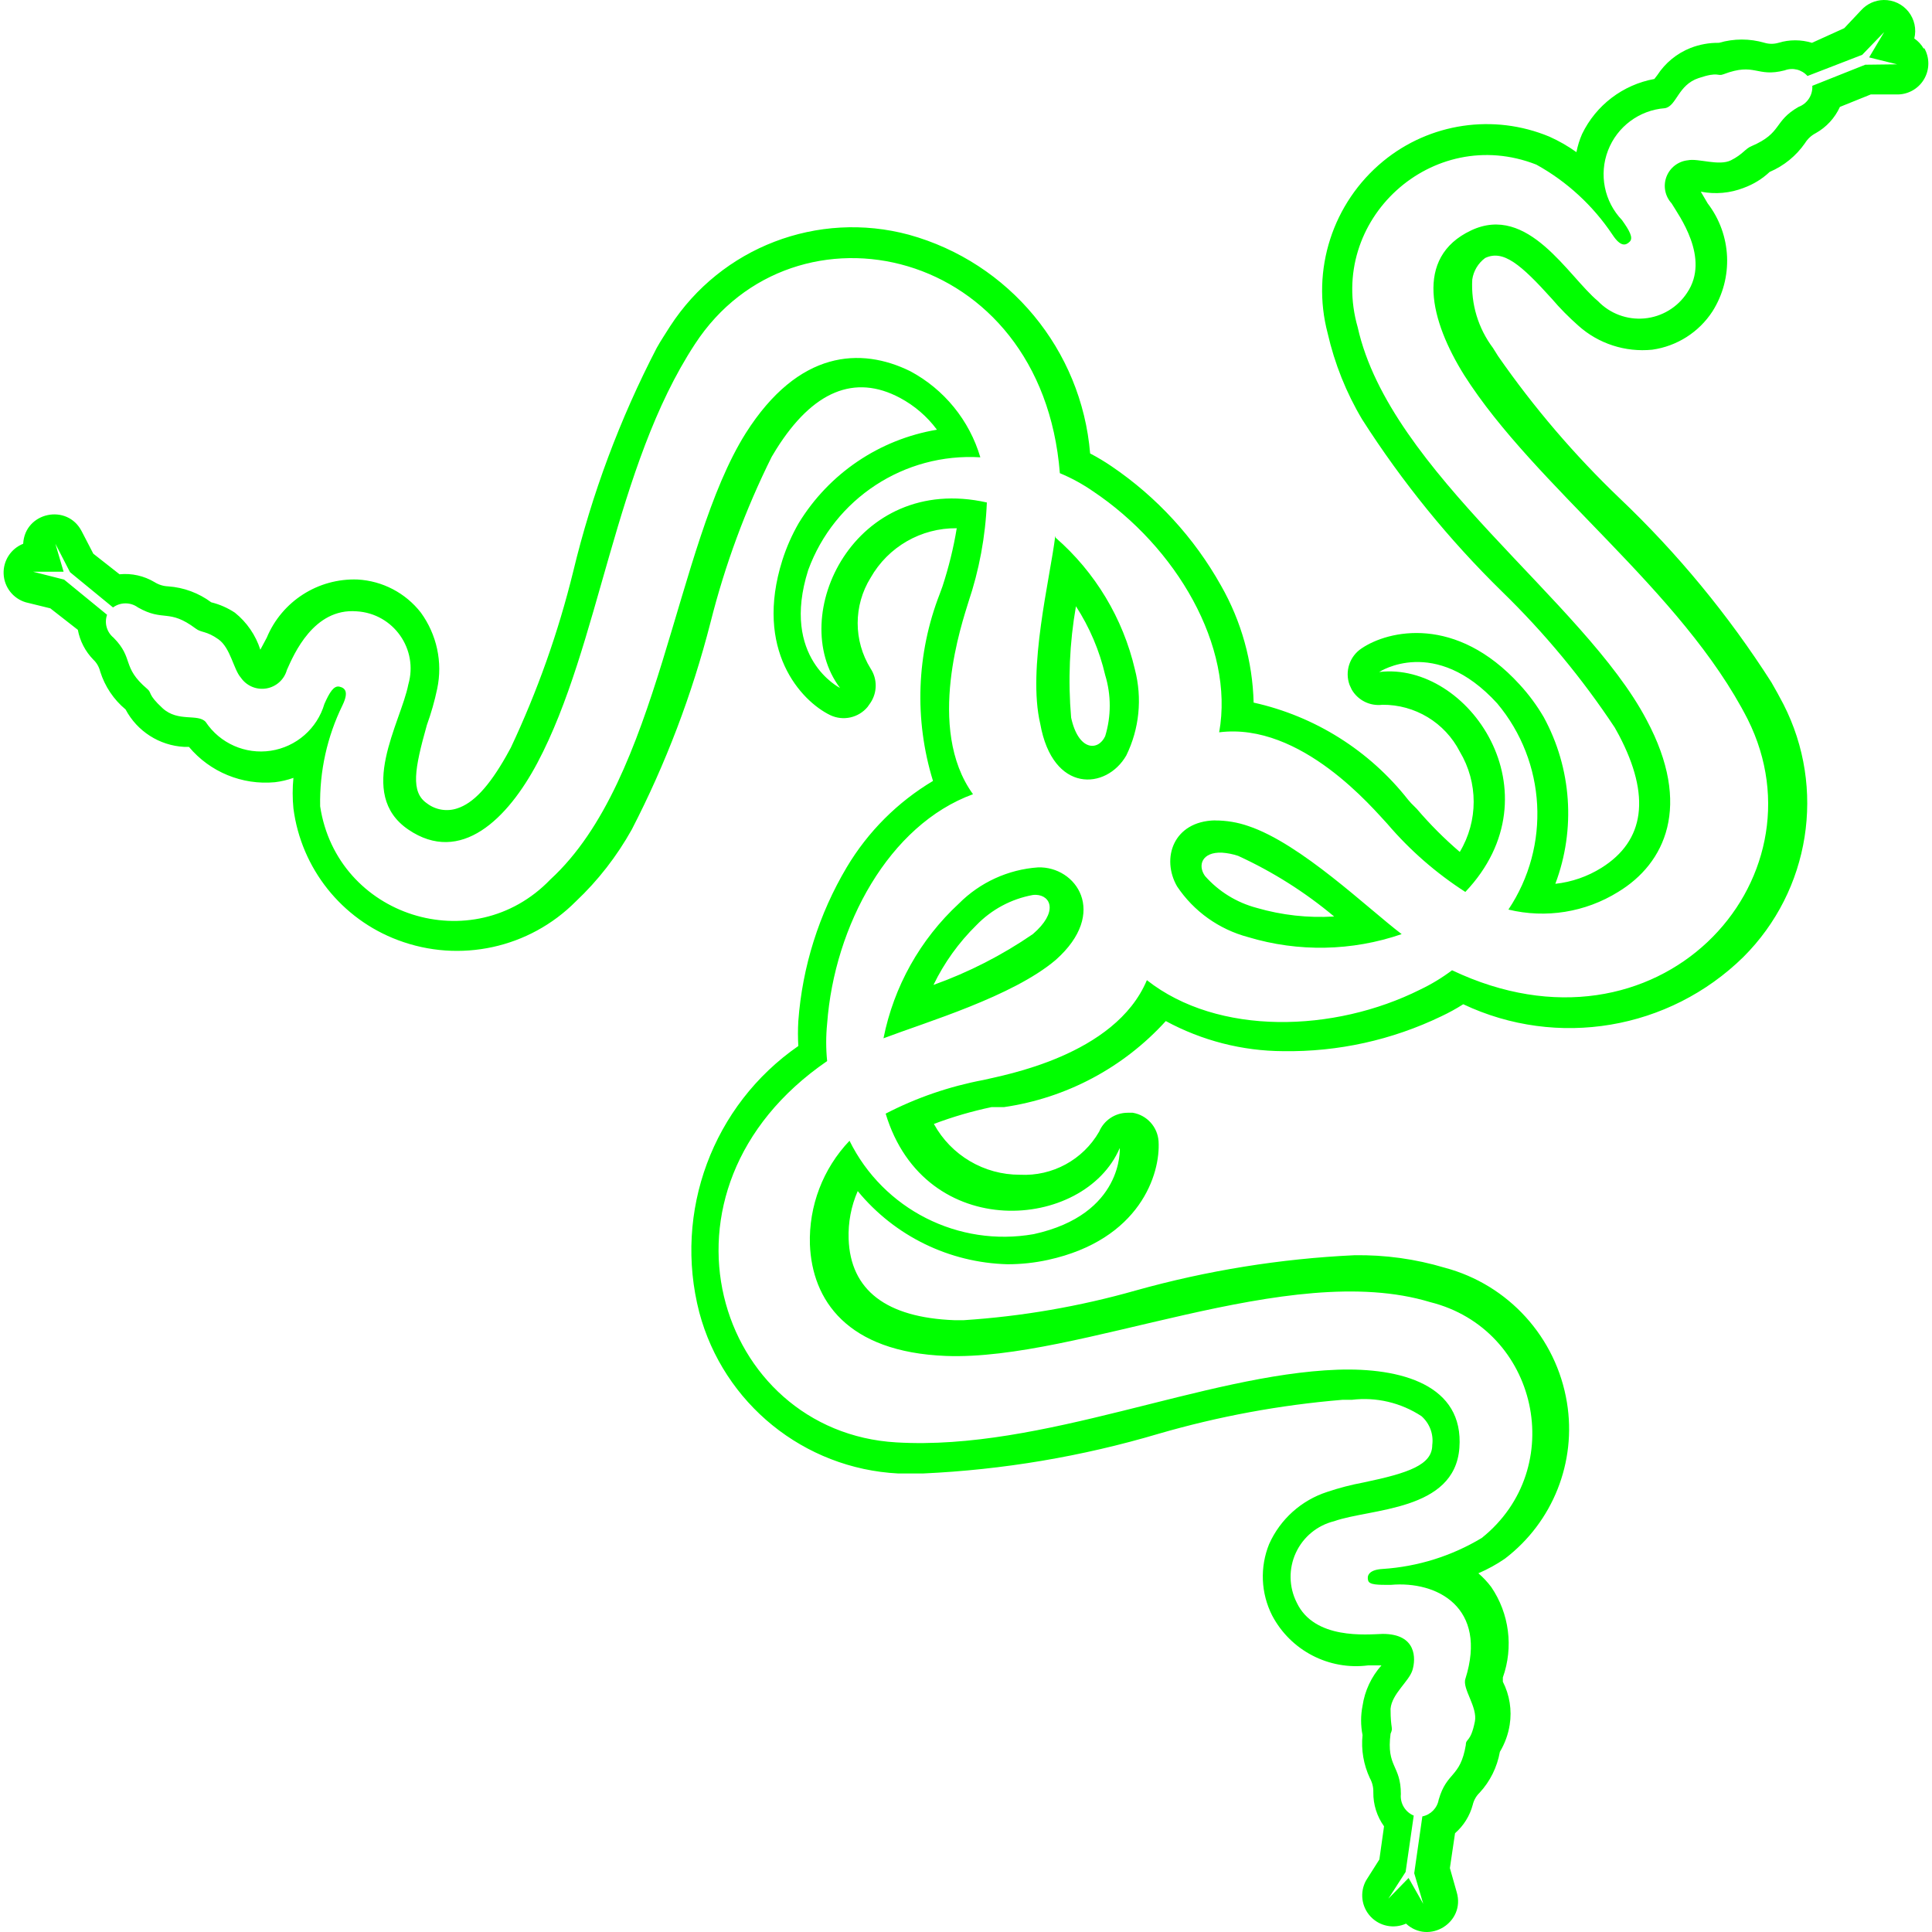
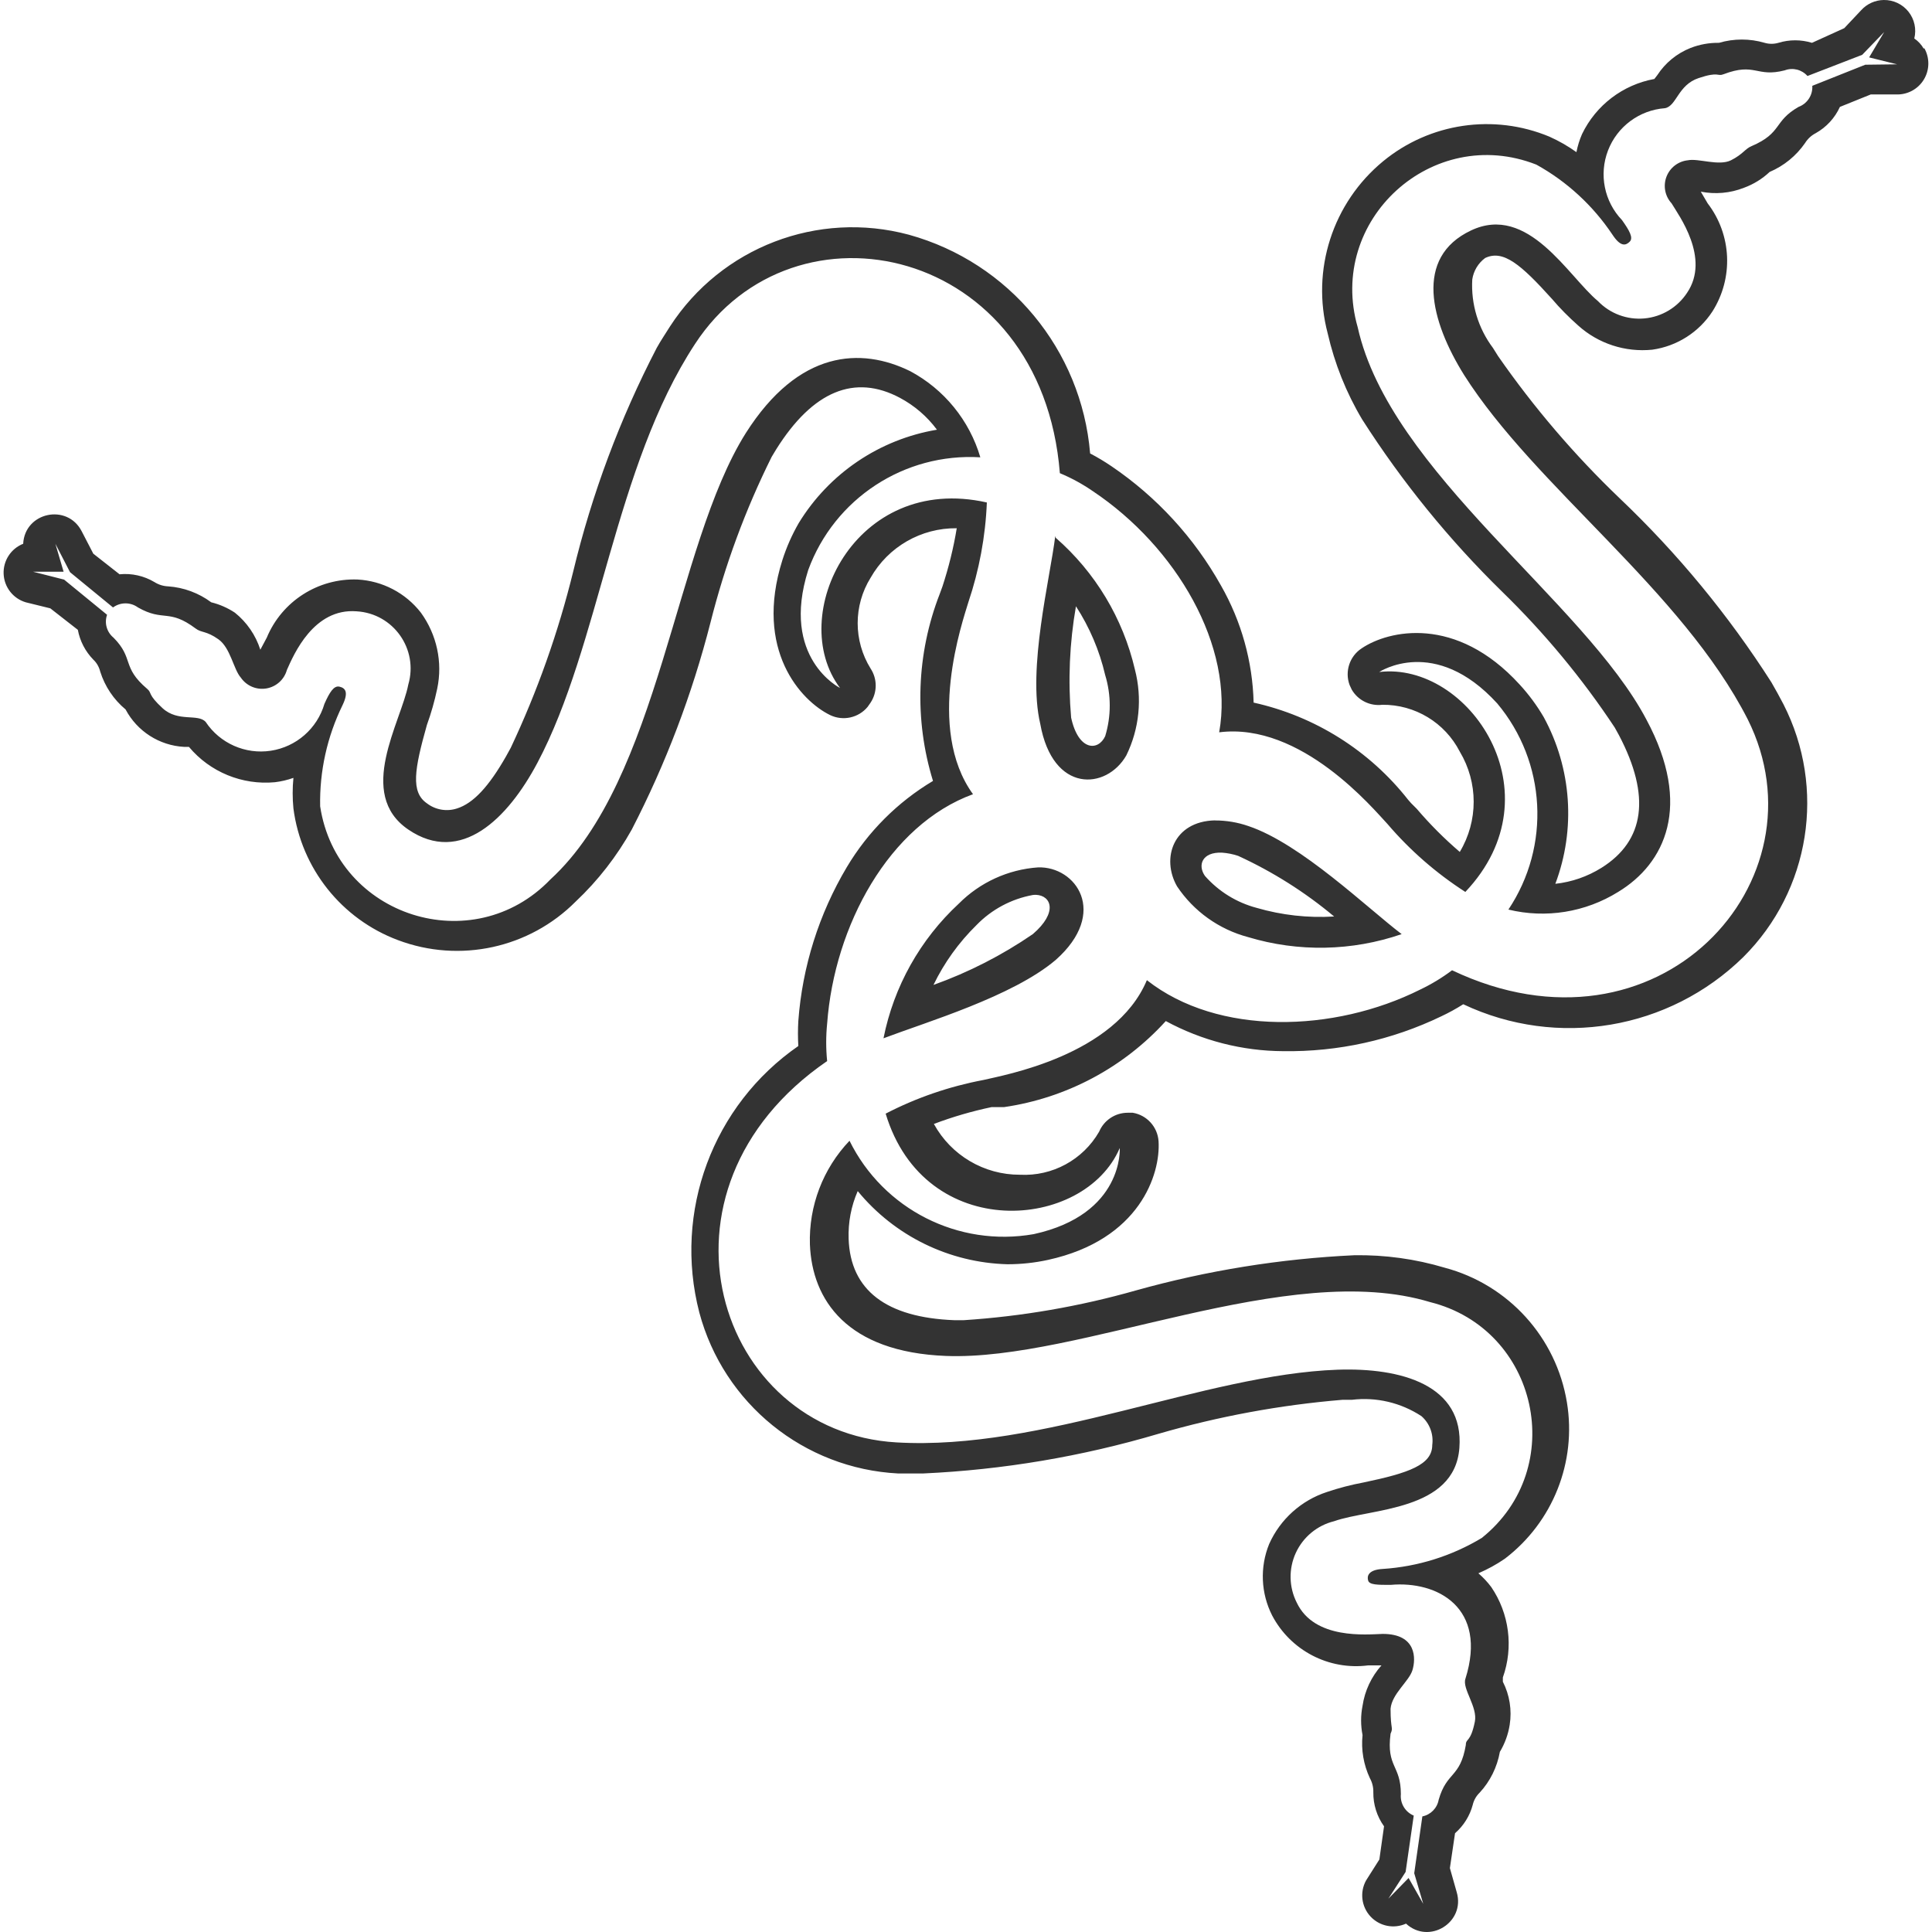
- <svg xmlns="http://www.w3.org/2000/svg" fill="#00FF00" role="img" viewBox="0 0 24 24">
+ <svg xmlns="http://www.w3.org/2000/svg" fill="#333333" role="img" viewBox="0 0 24 24">
  <path d="M23.4 0a.385.385 0 00-.278.125L22.91.35l-.401.182a.711.711 0 00-.417 0 .305.305 0 01-.171 0 1.005 1.005 0 00-.567 0A.936.936 0 0021 .596a.877.877 0 00-.412.337l-.037.048a1.246 1.246 0 00-.898.684 1.07 1.07 0 00-.07.225 1.935 1.935 0 00-.337-.193 2.026 2.026 0 00-2.063.305 2.08 2.08 0 00-.69 2.139c.086.376.23.737.428 1.069.496.776 1.079 1.494 1.737 2.138.526.512.996 1.078 1.401 1.69l.053.096c.396.754.321 1.31-.219 1.647a1.358 1.358 0 01-.572.198 2.491 2.491 0 00-.144-2.07 2.342 2.342 0 00-.3-.406c-.79-.866-1.63-.674-1.962-.449a.385.385 0 00-.15.455l.027.058a.385.385 0 00.38.188 1.07 1.07 0 01.962.582c.23.384.23.862 0 1.246a4.812 4.812 0 01-.534-.535l-.07-.07-.037-.042a3.368 3.368 0 00-1.92-1.208 3.09 3.09 0 00-.406-1.455 4.368 4.368 0 00-1.358-1.48 2.673 2.673 0 00-.267-.16 3.085 3.085 0 00-2.251-2.717 2.7 2.7 0 00-2.968 1.139c-.053.086-.112.171-.165.267a12.26 12.26 0 00-1.038 2.78 11.64 11.64 0 01-.775 2.187l-.059.107c-.213.374-.406.583-.609.647a.406.406 0 01-.374-.064c-.203-.14-.155-.423 0-.973a3.33 3.33 0 00.128-.45c.07-.33-.005-.673-.203-.946a1.07 1.07 0 00-.786-.411c-.49-.018-.94.27-1.128.722l-.08.15a.968.968 0 00-.316-.46.936.936 0 00-.294-.129 1.016 1.016 0 00-.535-.198.342.342 0 01-.17-.053.711.711 0 00-.434-.097l-.326-.256-.144-.278c-.18-.35-.707-.238-.727.155a.385.385 0 00.032.727l.305.075.342.267c.026.14.093.268.192.37.043.04.072.092.086.149.058.184.167.347.315.47a.877.877 0 00.727.465h.06c.262.313.662.477 1.068.439a1.07 1.07 0 00.23-.054 1.935 1.935 0 000 .38 2.026 2.026 0 001.3 1.636 2.08 2.08 0 002.208-.481c.276-.26.51-.562.695-.893.422-.817.75-1.68.978-2.572.179-.711.433-1.401.76-2.058l.058-.096c.454-.722.973-.936 1.535-.637.18.096.338.231.46.396-.714.12-1.34.543-1.717 1.16-.084.146-.152.3-.203.46-.353 1.117.23 1.748.593 1.925.16.077.353.035.466-.102l.037-.053a.385.385 0 000-.423 1.07 1.07 0 010-1.128c.218-.384.627-.62 1.07-.615-.04.245-.1.486-.177.722l-.034.093a3.533 3.533 0 00-.084 2.324 3.09 3.09 0 00-1.07 1.07 4.368 4.368 0 00-.603 1.913 2.674 2.674 0 000 .31 3.085 3.085 0 00-1.23 3.31 2.7 2.7 0 002.47 2h.31a12.26 12.26 0 002.925-.493 11.64 11.64 0 012.283-.422h.117c.304-.037.61.035.866.203.102.09.152.224.134.358 0 .246-.289.348-.855.466a3.33 3.33 0 00-.45.117 1.192 1.192 0 00-.721.647 1.07 1.07 0 00.037.888c.229.435.704.683 1.193.62h.165a.968.968 0 00-.235.502.936.936 0 000 .364c-.019.183.013.368.091.535.03.054.045.115.043.176-.002.151.045.3.133.422l-.058.412-.166.262a.385.385 0 00.497.535c.287.265.74-.016.63-.39l-.085-.3.064-.433a.711.711 0 00.22-.353.305.305 0 01.085-.15c.131-.141.218-.318.252-.508a.936.936 0 00.122-.336.877.877 0 00-.085-.535v-.053c.134-.376.08-.794-.144-1.123a1.07 1.07 0 00-.16-.171c.115-.05.226-.11.33-.182a2.026 2.026 0 00.77-1.94 2.08 2.08 0 00-1.518-1.674 3.71 3.71 0 00-1.123-.155c-.919.043-1.83.19-2.716.438-.697.198-1.414.322-2.138.369h-.112c-.85-.032-1.294-.374-1.316-1.01-.007-.204.031-.407.113-.594.459.559 1.138.89 1.86.909.17 0 .338-.018.503-.054 1.144-.25 1.4-1.069 1.374-1.475a.385.385 0 00-.321-.353h-.064a.385.385 0 00-.353.235 1.07 1.07 0 01-.984.535 1.214 1.214 0 01-1.069-.631c.233-.088.473-.158.716-.209h.155a3.368 3.368 0 002.01-1.069c.449.243.95.372 1.46.374.679.01 1.35-.138 1.962-.433.094-.044.185-.094.273-.15a3.085 3.085 0 003.48-.587 2.7 2.7 0 00.498-3.139 6.884 6.884 0 00-.15-.273 12.259 12.259 0 00-1.887-2.288 11.64 11.64 0 01-1.508-1.764l-.064-.102a1.294 1.294 0 01-.257-.85.406.406 0 01.16-.267c.225-.107.444.08.83.508.1.118.21.228.326.331.25.225.584.334.92.3a1.07 1.07 0 00.748-.476c.263-.416.24-.951-.06-1.342l-.085-.145c.18.035.365.019.535-.048a.936.936 0 00.32-.197c.178-.076.33-.2.44-.359a.342.342 0 01.133-.123.711.711 0 00.3-.326l.384-.155h.31a.385.385 0 00.353-.577l-.005.01a.385.385 0 00-.118-.128A.385.385 0 0023.4 0zm.006.398l-.187.315.347.086-.395.005-.658.262a.262.262 0 01-.171.262c-.316.182-.198.321-.583.487-.08.032-.107.101-.256.176-.15.075-.407-.027-.535 0a.32.32 0 00-.203.535c.085.144.486.679.192 1.112a.711.711 0 01-1.107.102c-.368-.305-.866-1.214-1.577-.877-.71.336-.502 1.128-.085 1.796.882 1.39 2.705 2.673 3.523 4.277 1 2-1.107 4.336-3.673 3.117a2.326 2.326 0 01-.396.24c-1.069.535-2.512.578-3.395-.117-.395.941-1.79 1.182-2.031 1.24-.423.08-.832.22-1.214.418.487 1.614 2.47 1.454 2.908.427 0 0 .054.824-1.069 1.07a2.139 2.139 0 01-2.288-1.16c-.33.346-.507.81-.492 1.288.027.69.46 1.337 1.69 1.385 1.662.064 4.25-1.203 6.014-.669 1.344.335 1.723 2.065.642 2.93a2.732 2.732 0 01-1.23.385c-.182.01-.198.091-.181.145.016.053.117.053.278.053.582-.053 1.208.283.93 1.166-.043.123.155.352.117.534-.053.262-.112.203-.112.289-.07.412-.235.326-.337.679a.257.257 0 01-.203.208l-.101.706.112.38-.182-.321-.251.257.214-.332.101-.7a.262.262 0 01-.16-.267c0-.364-.182-.332-.128-.75.037-.085 0-.042 0-.31.016-.186.23-.341.272-.48.043-.14.054-.45-.369-.45-.198.006-.85.075-1.069-.39a.711.711 0 01.465-1.01c.45-.16 1.497-.123 1.556-.91.059-.785-.727-.999-1.513-.972-1.657.059-3.663 1.01-5.48.903-2.23-.128-3.198-3.133-.861-4.737a2.326 2.326 0 010-.465c.09-1.219.77-2.47 1.812-2.85-.593-.818-.128-2.149-.058-2.384.135-.4.213-.818.23-1.24-1.642-.37-2.497 1.411-1.824 2.304 0 0-.743-.369-.395-1.465a2.139 2.139 0 012.138-1.4 1.786 1.786 0 00-.871-1.07c-.61-.3-1.385-.267-2.043.77-.887 1.411-1.063 4.293-2.427 5.544-.961 1-2.652.463-2.86-.909a2.732 2.732 0 01.278-1.256c.08-.166.032-.214-.038-.23-.07-.016-.123.07-.187.214a.823.823 0 01-1.475.224c-.097-.107-.342.006-.535-.17-.192-.177-.128-.188-.192-.241-.321-.273-.16-.375-.418-.636a.257.257 0 01-.08-.284L.796 7.2.41 7.102h.38l-.102-.347.182.353.534.438a.262.262 0 01.31 0c.321.182.38.01.717.262.07.054.133.027.283.134.15.107.187.374.278.476a.32.32 0 00.572-.096c.086-.193.332-.77.866-.728.457.027.77.47.642.91-.091.47-.652 1.357 0 1.801.652.444 1.235-.134 1.604-.829.775-1.46.957-3.678 1.957-5.202 1.23-1.887 4.309-1.224 4.533 1.604.145.06.283.136.412.225 1.032.69 1.759 1.924 1.567 2.994 1.02-.129 1.919.957 2.09 1.138.28.328.606.612.968.845 1.165-1.23.037-2.865-1.07-2.732 0 0 .69-.46 1.466.39.61.728.666 1.772.139 2.561.465.113.956.034 1.363-.219.583-.353.925-1.07.353-2.138-.776-1.476-3.187-3.075-3.588-4.876-.384-1.333.928-2.528 2.219-2.021.38.21.705.51.946.871.102.155.166.134.214.086.048-.048-.005-.14-.096-.268a.823.823 0 01.534-1.39c.145-.027.161-.289.418-.374.256-.086.23-.016.31-.048.395-.15.406.043.759-.048.1-.038.212-.01.283.07l.68-.263zm-10.297 6.26c-.065.53-.348 1.647-.187 2.332.155.871.823.823 1.069.395.163-.332.2-.711.107-1.069a3.106 3.106 0 00-.984-1.636zm.256.872c.17.262.293.551.364.856a1.3 1.3 0 010 .759c-.086.187-.332.187-.423-.23-.04-.462-.02-.928.06-1.385zm1.727 2.661c-.517.012-.67.472-.47.82.207.31.521.534.882.63a3.106 3.106 0 001.908-.037c-.422-.32-1.25-1.123-1.903-1.342a1.255 1.255 0 00-.417-.07zm.088.401a.807.807 0 01.201.04c.429.197.83.45 1.192.753a2.82 2.82 0 01-.962-.107 1.3 1.3 0 01-.642-.396c-.095-.134-.036-.3.21-.29zm-2.285.183a1.54 1.54 0 00-.984.45 3.106 3.106 0 00-.936 1.673c.535-.203 1.604-.519 2.139-.973.663-.588.251-1.166-.22-1.15zm-.025.341c.188.008.276.217-.04.488a5.39 5.39 0 01-1.234.631c.134-.277.315-.528.534-.743a1.3 1.3 0 01.7-.374.284.284 0 01.04-.002z" />
</svg>
